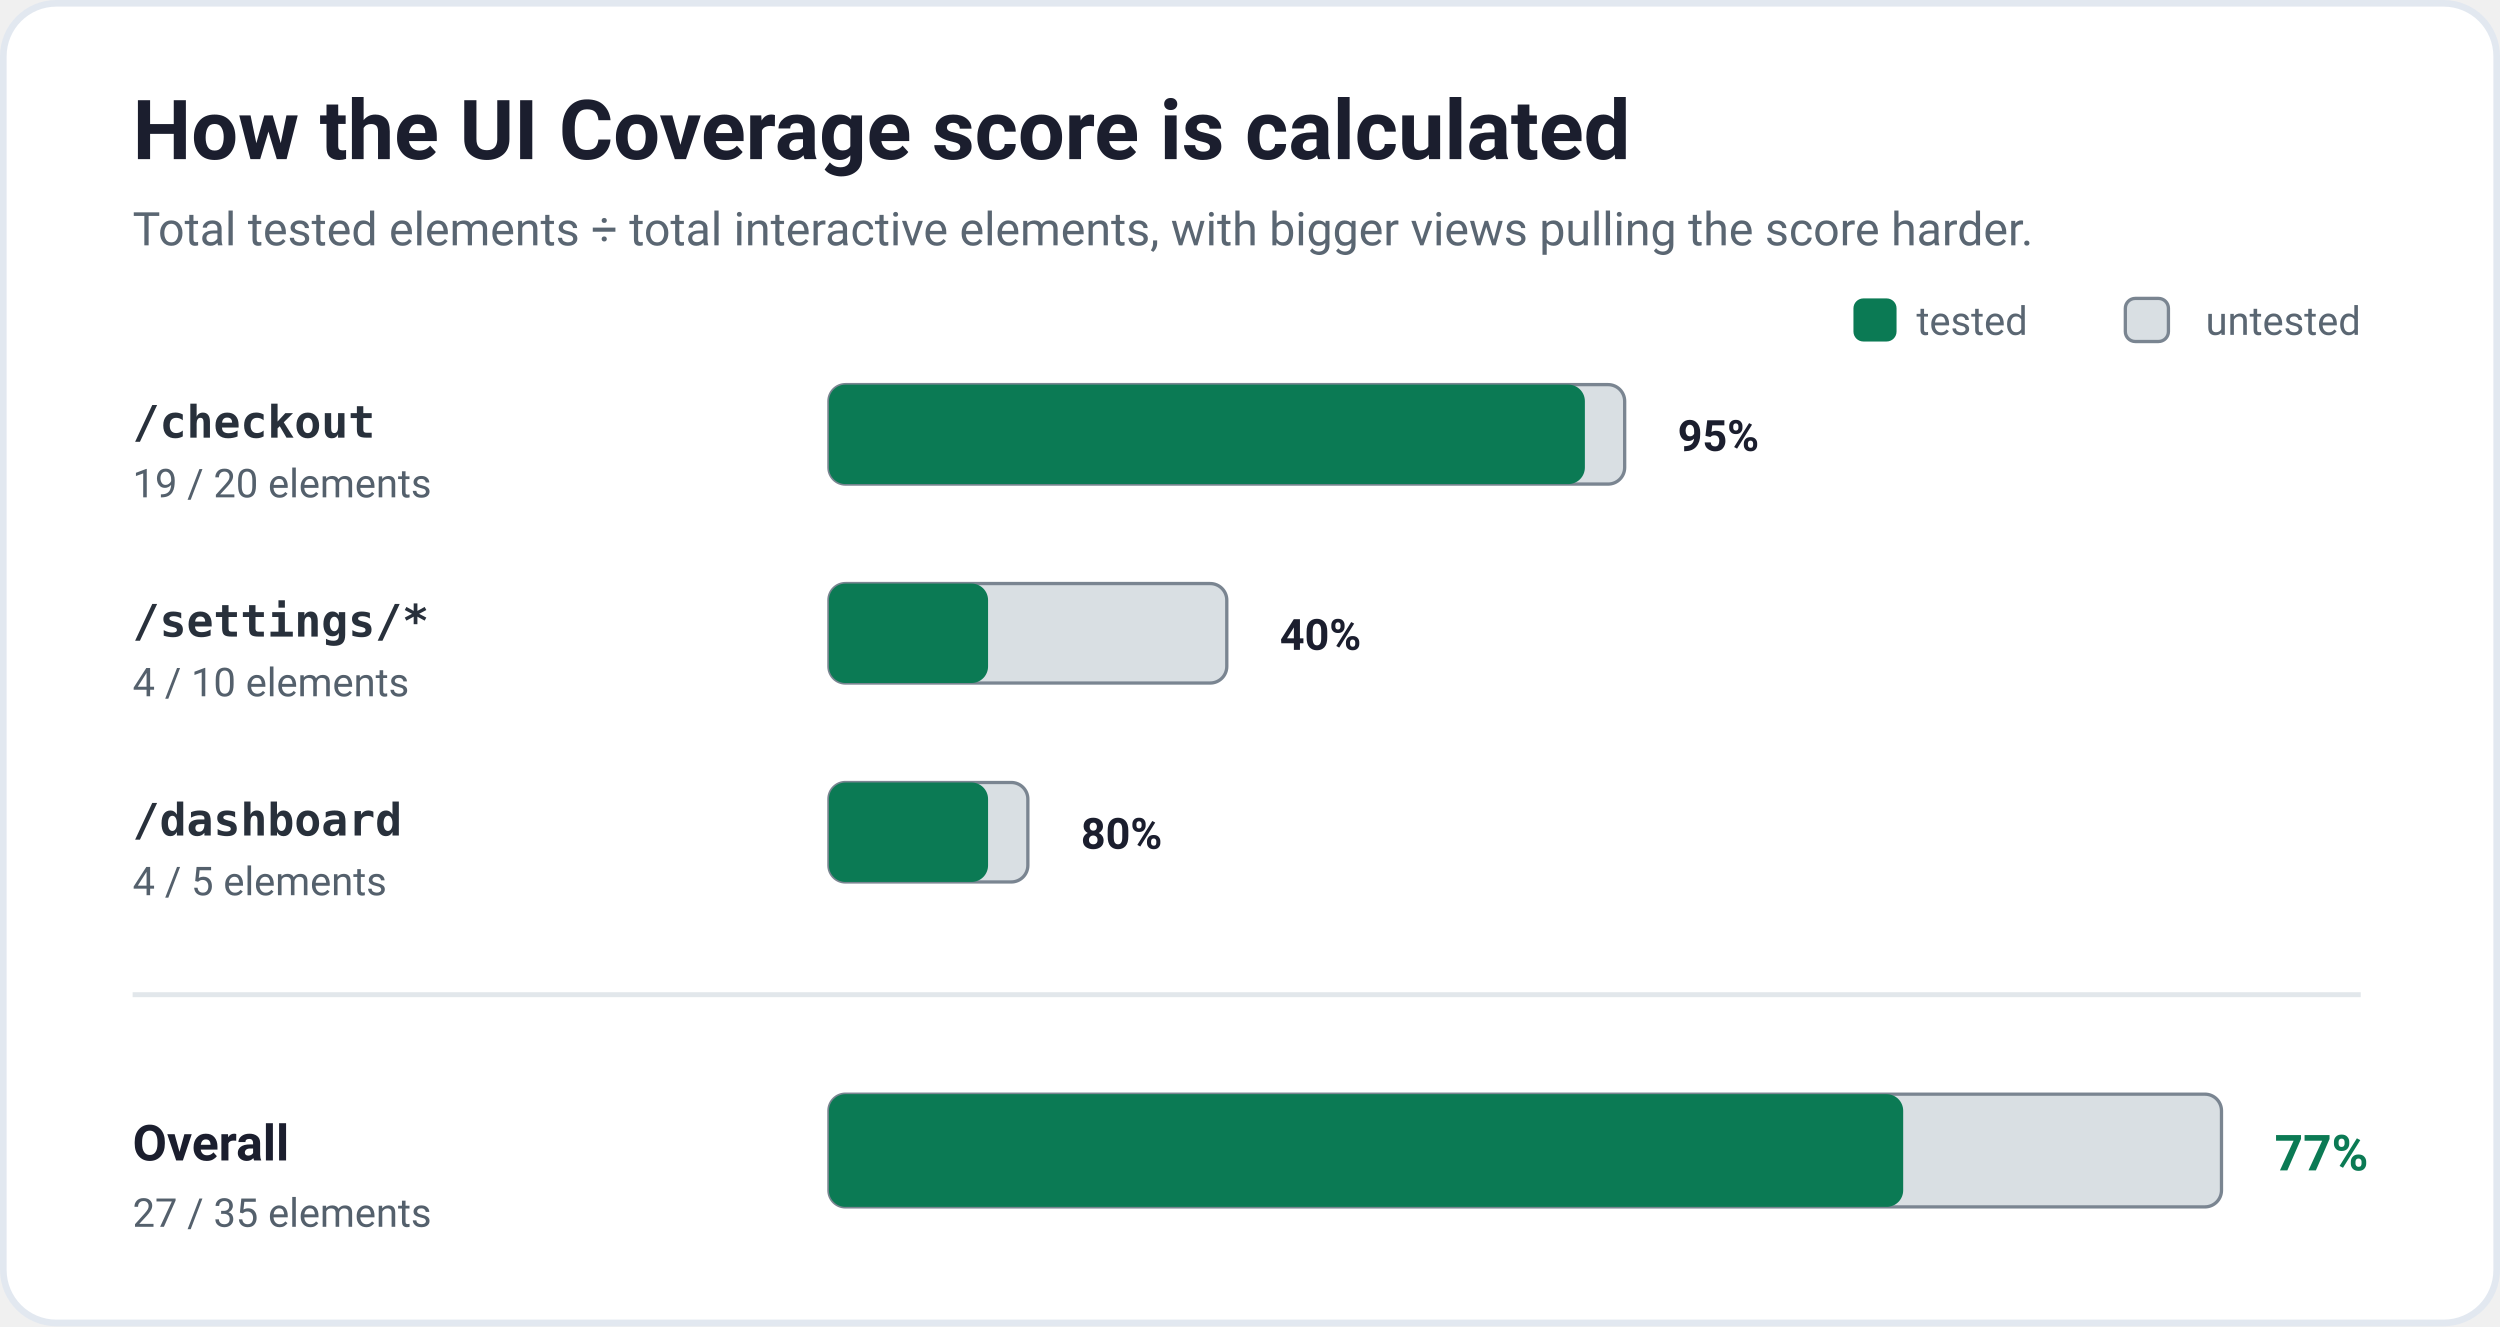
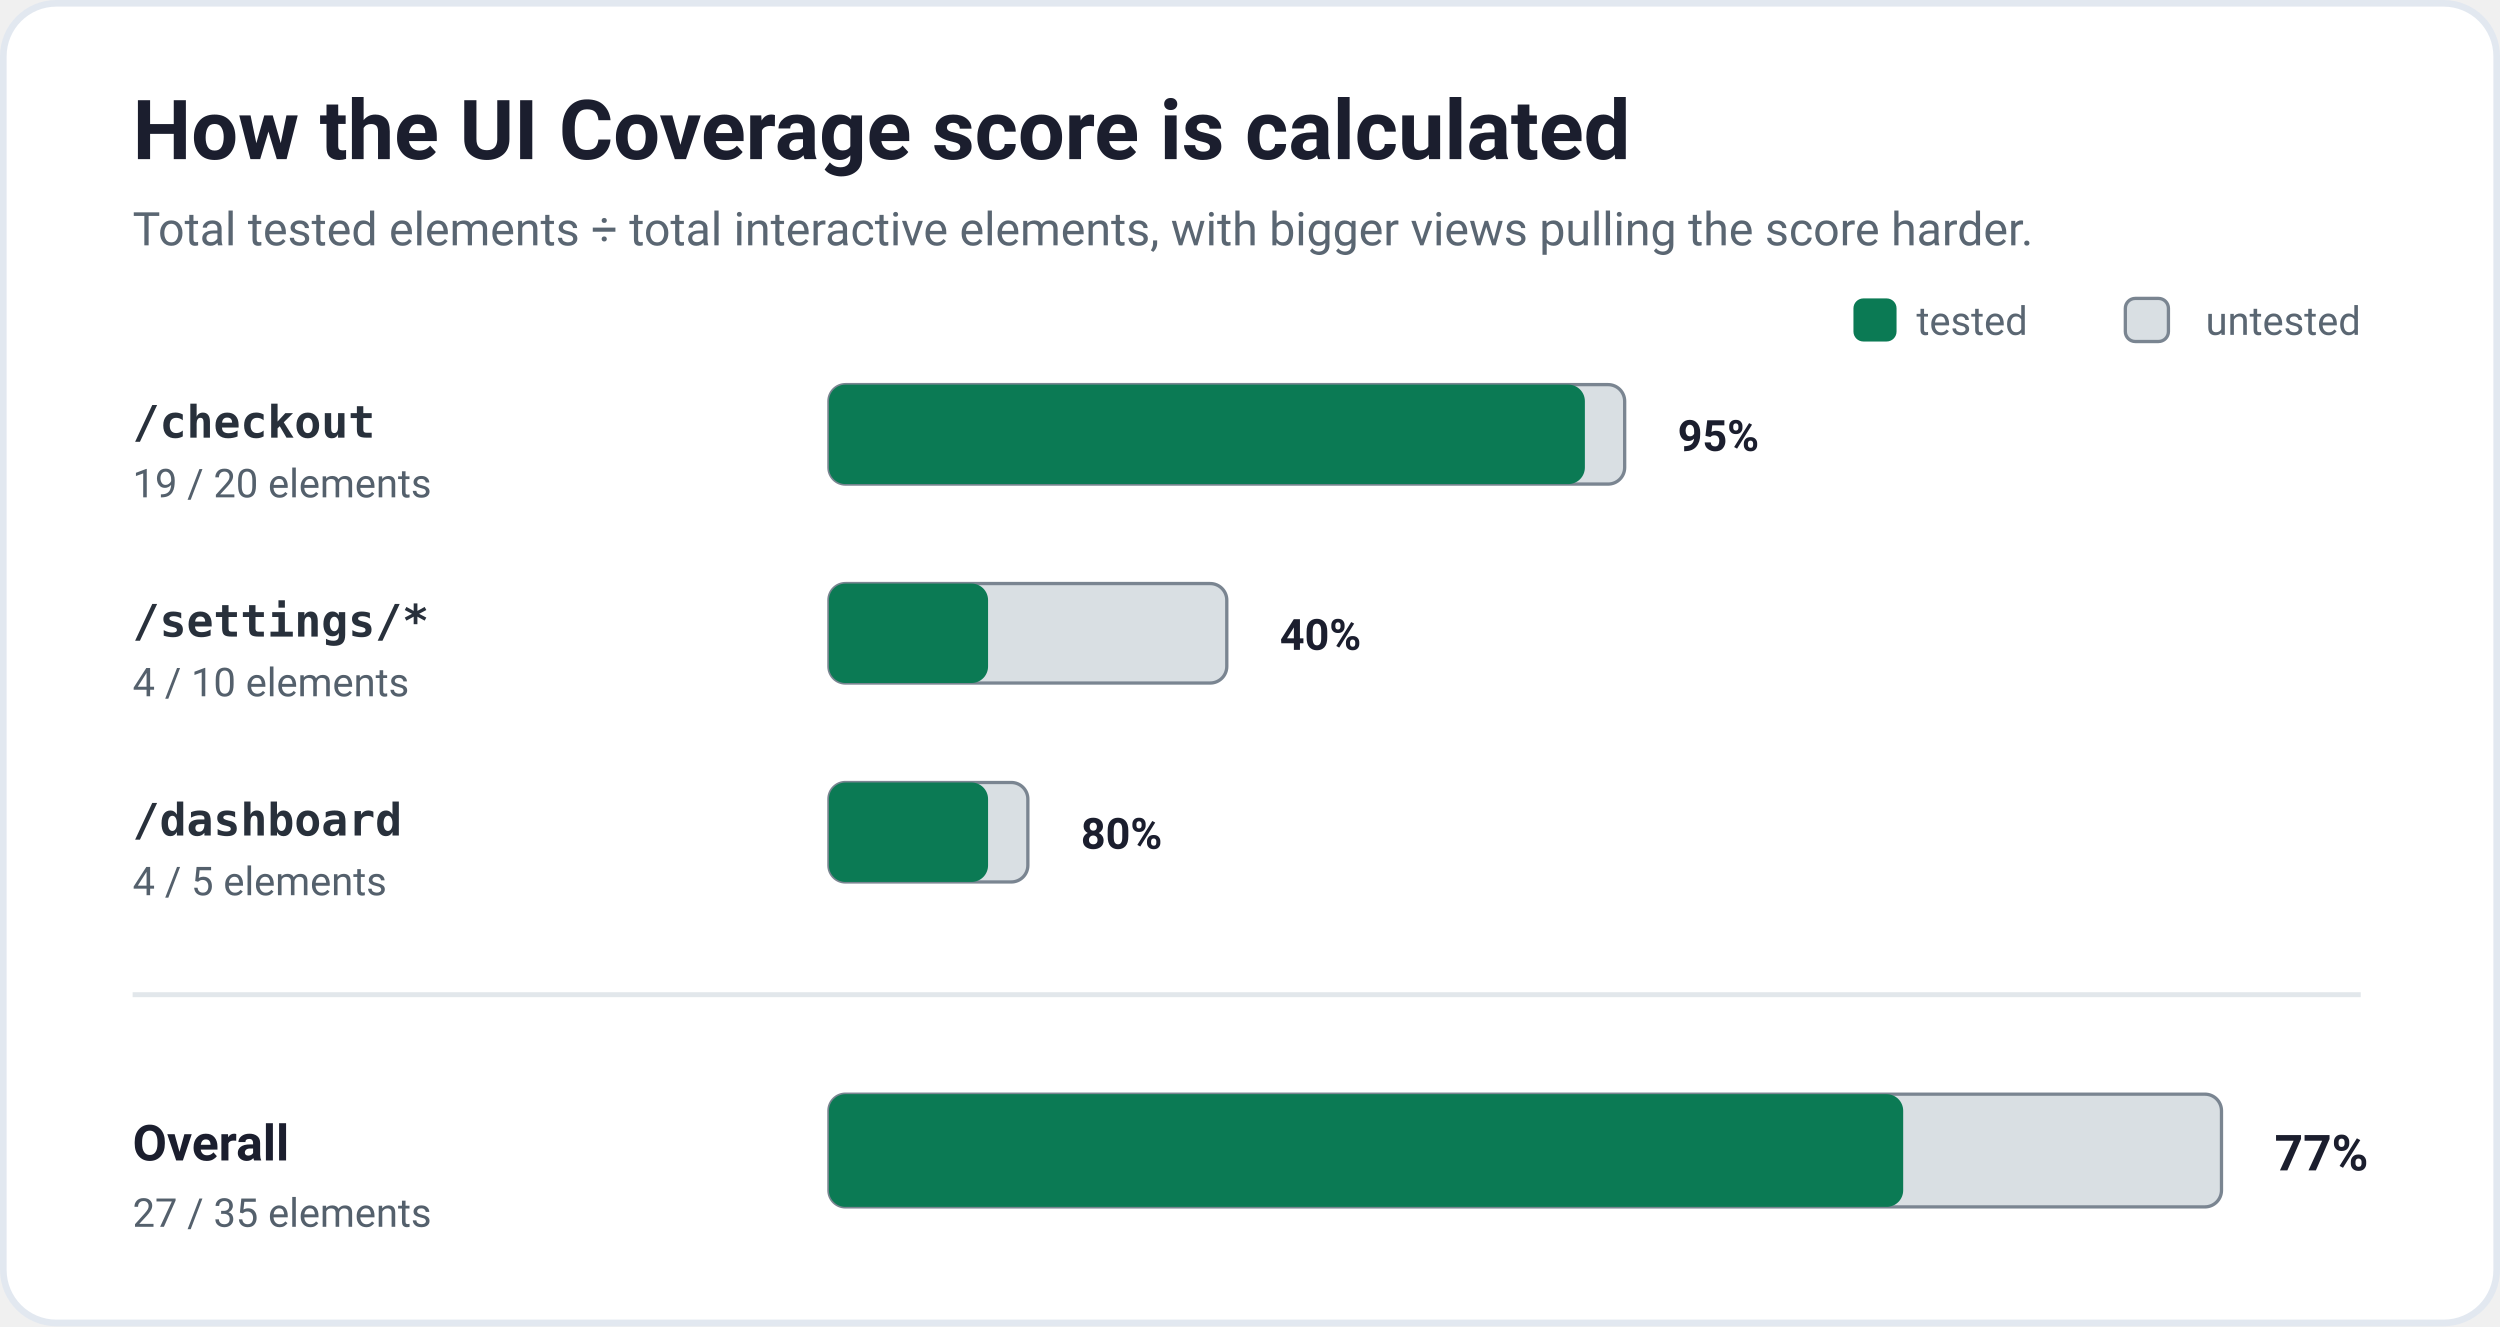
<svg xmlns="http://www.w3.org/2000/svg" viewBox="0 0 754 400" width="754" height="400" font-family="-apple-system, BlinkMacSystemFont, 'Segoe UI', Roboto, Helvetica, Arial, sans-serif" role="img" aria-label="How the UI Coverage score is calculated: each view's bar is sized by its number of interactive elements and filled by how many were tested. /checkout has 19 of 20 elements tested (95%), /settings/* has 4 of 10 (40%), and /dashboard has 4 of 5 (80%). Combined, the overall score is 27 of 35 tested elements, or 77%, so the large well-tested /checkout view weighs more heavily than a simple average of the three view scores.">
  <defs>
    <style>
      .title{font-size:25px;font-weight:600;fill:#1B1E2E}
      .subtitle{font-size:14px;fill:#5A6672}
      .vlabel{font-size:13.5px;font-weight:600;font-family:ui-monospace,'SF Mono',Menlo,monospace;fill:#28303B}
      .vmeta{font-size:12px;fill:#54606C}
      .pct{font-size:13px;font-weight:700;fill:#1B1E2E}
      .legend{font-size:12px;fill:#5A6672}
      .big{font-size:15px;font-weight:600;fill:#1B1E2E}
-       .score{font-size:15px;font-weight:600;fill:#0B7A54}
    </style>
  </defs>
  <rect x="1" y="1" width="752" height="398" rx="16" fill="#ffffff" stroke="#E2E8F0" stroke-width="2" />
  <text x="40" y="48" class="title">How the UI Coverage score is calculated</text>
  <text x="40" y="74" class="subtitle">Total tested elements ÷ total interactive elements, with bigger views pulling the score harder.</text>
  <rect x="559" y="90" width="13" height="13" rx="3" fill="#0B7A54" />
  <text x="578" y="101" class="legend">tested</text>
  <rect x="641" y="90" width="13" height="13" rx="3" fill="#D9DFE3" stroke="#7A8591" />
  <text x="712" y="101" class="legend" text-anchor="end">untested</text>
  <text x="40" y="132" class="vlabel">/checkout</text>
  <text x="40" y="150" class="vmeta">19 / 20 elements</text>
  <rect x="250" y="116" width="240" height="30" rx="5" fill="#D9DFE3" stroke="#7A8591" />
  <rect x="250" y="116" width="228" height="30" rx="5" fill="#0B7A54" />
  <text x="506" y="136" class="pct">95%</text>
  <text x="40" y="192" class="vlabel">/settings/*</text>
  <text x="40" y="210" class="vmeta">4 / 10 elements</text>
  <rect x="250" y="176" width="120" height="30" rx="5" fill="#D9DFE3" stroke="#7A8591" />
  <rect x="250" y="176" width="48" height="30" rx="5" fill="#0B7A54" />
  <text x="386" y="196" class="pct">40%</text>
  <text x="40" y="252" class="vlabel">/dashboard</text>
  <text x="40" y="270" class="vmeta">4 / 5 elements</text>
  <rect x="250" y="236" width="60" height="30" rx="5" fill="#D9DFE3" stroke="#7A8591" />
  <rect x="250" y="236" width="48" height="30" rx="5" fill="#0B7A54" />
  <text x="326" y="256" class="pct">80%</text>
  <line x1="40" y1="300" x2="712" y2="300" stroke="#E2E7EB" stroke-width="1.5" />
  <text x="40" y="350" class="big">Overall</text>
  <text x="40" y="370" class="vmeta">27 / 35 elements</text>
  <rect x="250" y="330" width="420" height="34" rx="5" fill="#D9DFE3" stroke="#7A8591" />
  <rect x="250" y="330" width="324" height="34" rx="5" fill="#0B7A54" />
-   <text x="686" y="353" class="score">77%</text>
+   <text x="686" y="353" class="big">77%</text>
</svg>
